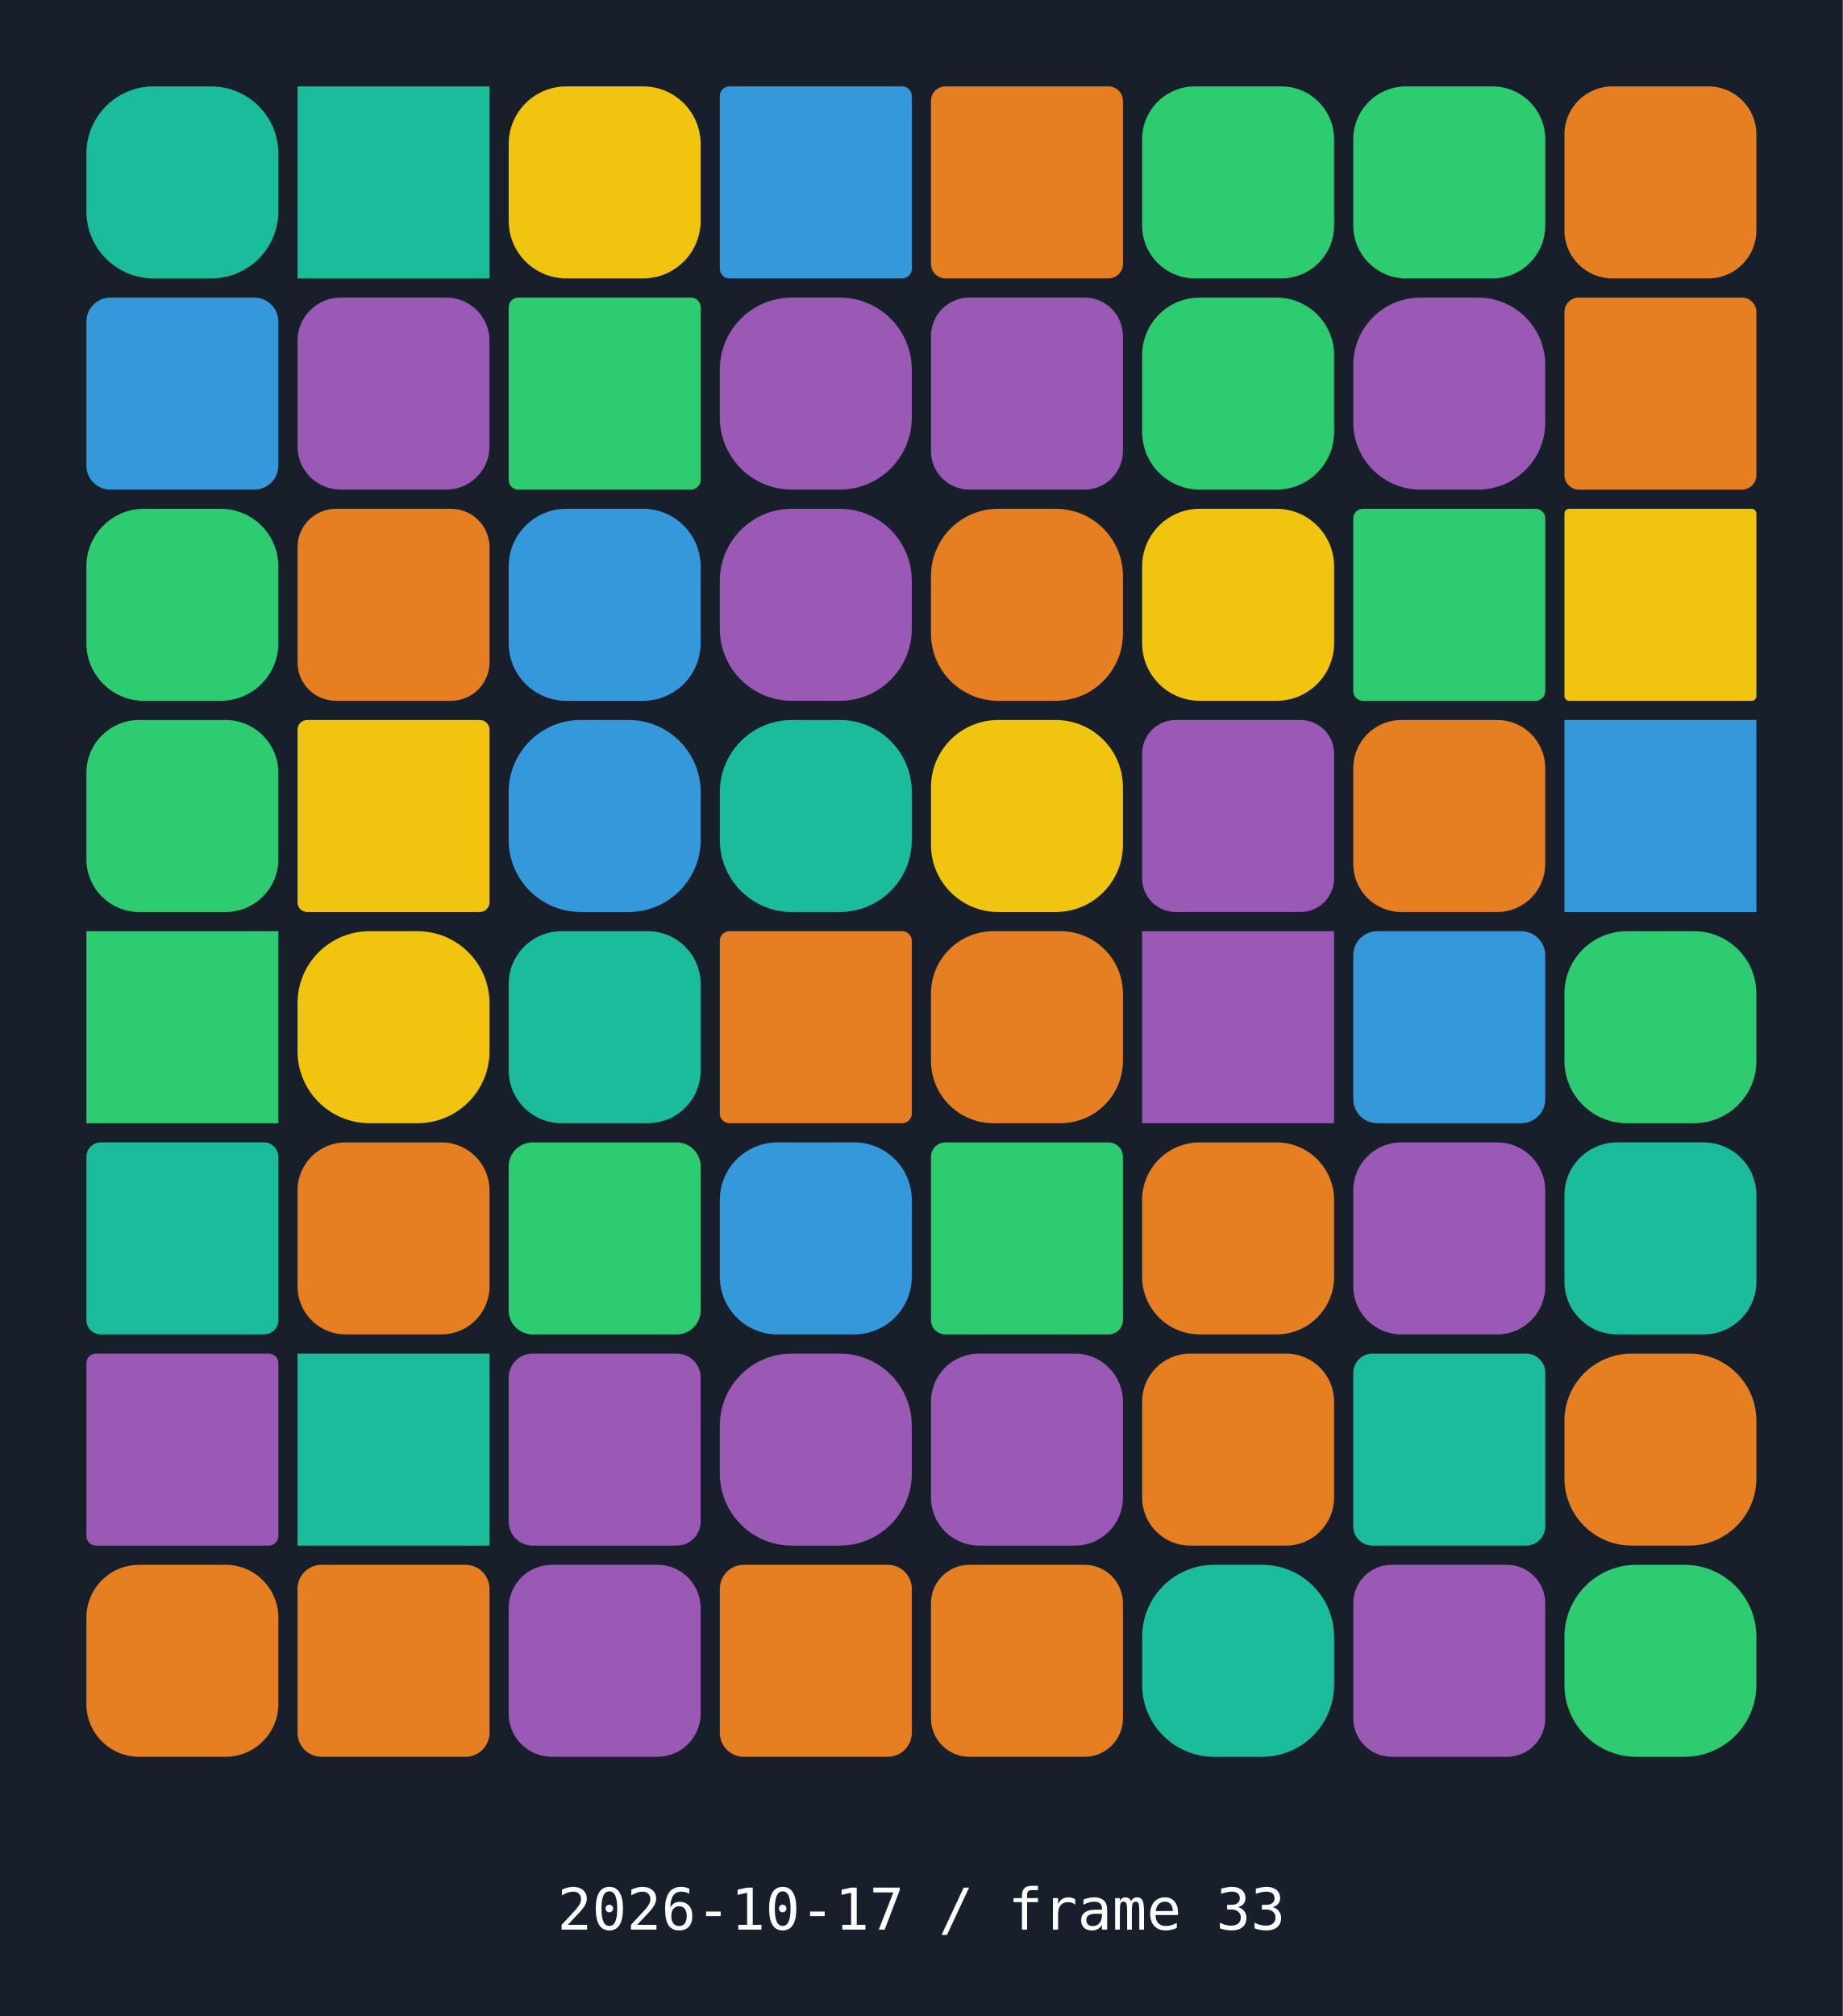
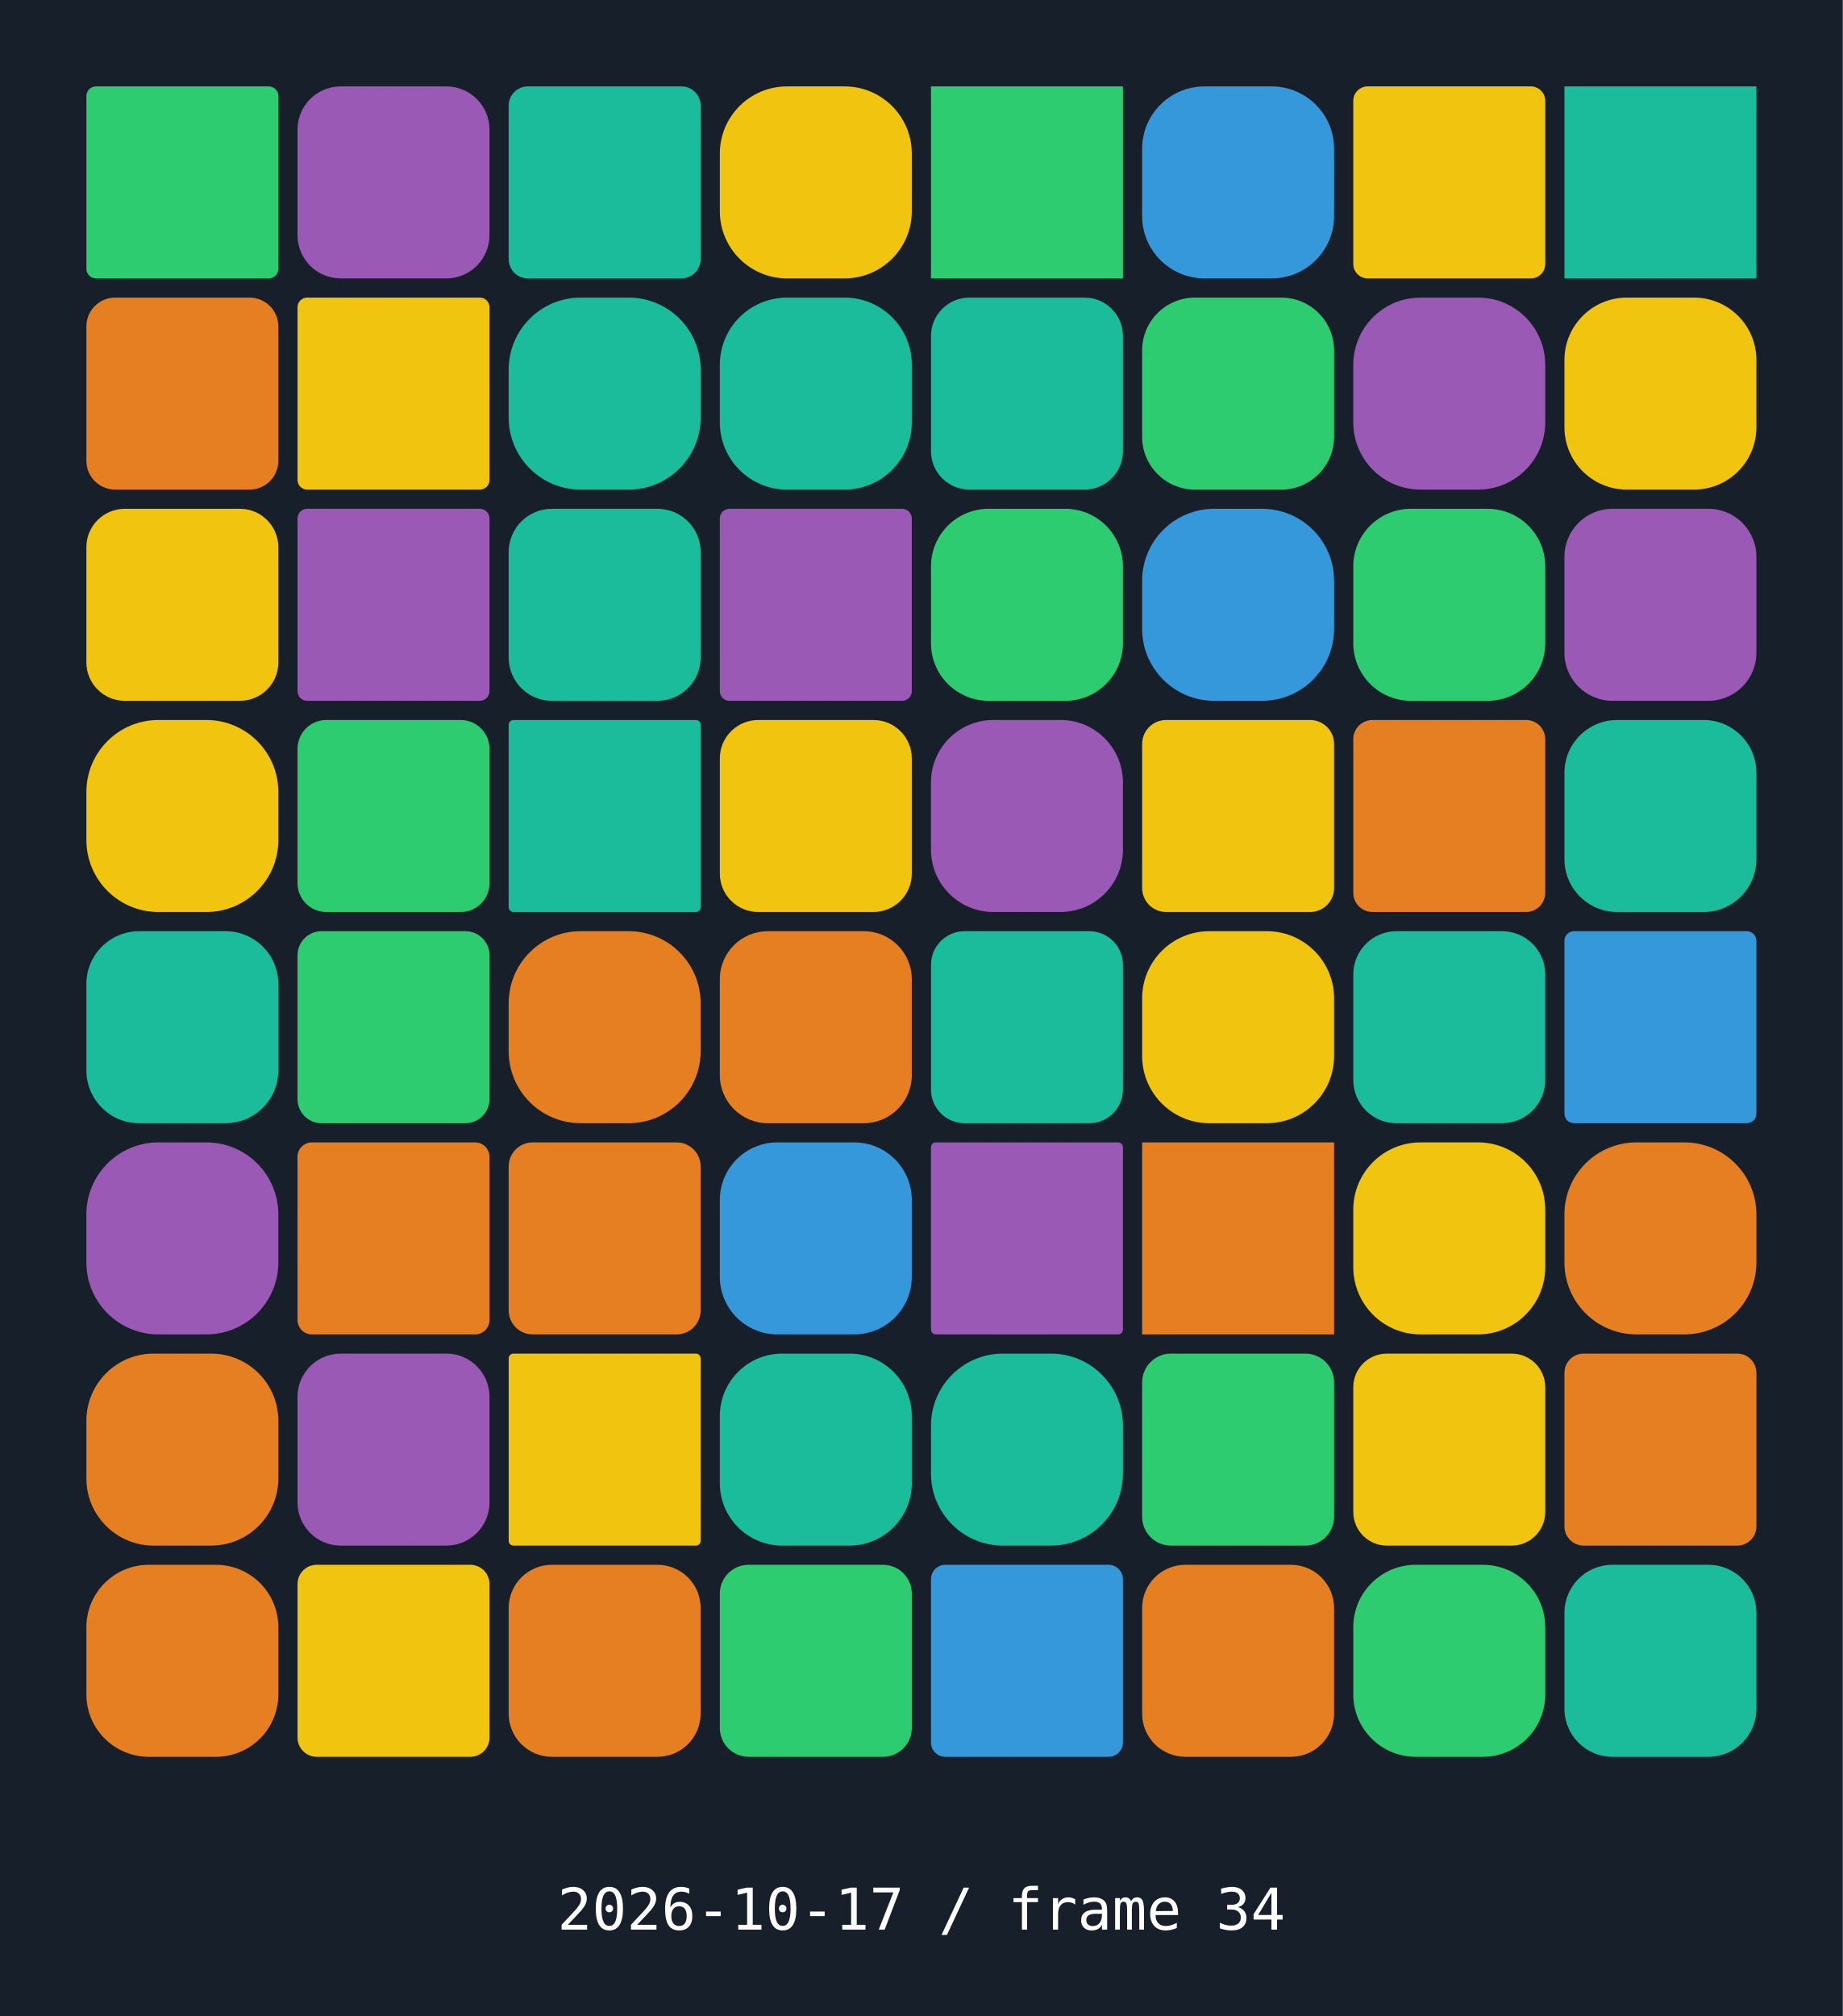
<svg xmlns="http://www.w3.org/2000/svg" width="384" height="420" viewBox="0 0 384 420">
  <rect width="384" height="420" fill="#17202a" />
-   <rect x="18" y="18" width="40" height="40" rx="14" fill="#1abc9c" />
-   <rect x="62" y="18" width="40" height="40" rx="0" fill="#1abc9c" />
-   <rect x="106" y="18" width="40" height="40" rx="12" fill="#f1c40f" />
-   <rect x="150" y="18" width="40" height="40" rx="2" fill="#3498db" />
-   <rect x="194" y="18" width="40" height="40" rx="3" fill="#e67e22" />
-   <rect x="238" y="18" width="40" height="40" rx="11" fill="#2ecc71" />
-   <rect x="282" y="18" width="40" height="40" rx="11" fill="#2ecc71" />
-   <rect x="326" y="18" width="40" height="40" rx="10" fill="#e67e22" />
-   <rect x="18" y="62" width="40" height="40" rx="5" fill="#3498db" />
-   <rect x="62" y="62" width="40" height="40" rx="9" fill="#9b59b6" />
-   <rect x="106" y="62" width="40" height="40" rx="2" fill="#2ecc71" />
-   <rect x="150" y="62" width="40" height="40" rx="15" fill="#9b59b6" />
-   <rect x="194" y="62" width="40" height="40" rx="8" fill="#9b59b6" />
-   <rect x="238" y="62" width="40" height="40" rx="12" fill="#2ecc71" />
+   <rect x="18" y="18" width="40" height="40" rx="2" fill="#2ecc71" />
+   <rect x="62" y="18" width="40" height="40" rx="9" fill="#9b59b6" />
+   <rect x="106" y="18" width="40" height="40" rx="4" fill="#1abc9c" />
+   <rect x="150" y="18" width="40" height="40" rx="14" fill="#f1c40f" />
+   <rect x="194" y="18" width="40" height="40" rx="0" fill="#2ecc71" />
+   <rect x="238" y="18" width="40" height="40" rx="13" fill="#3498db" />
+   <rect x="282" y="18" width="40" height="40" rx="3" fill="#f1c40f" />
+   <rect x="326" y="18" width="40" height="40" rx="0" fill="#1abc9c" />
+   <rect x="18" y="62" width="40" height="40" rx="6" fill="#e67e22" />
+   <rect x="62" y="62" width="40" height="40" rx="2" fill="#f1c40f" />
+   <rect x="106" y="62" width="40" height="40" rx="15" fill="#1abc9c" />
+   <rect x="150" y="62" width="40" height="40" rx="14" fill="#1abc9c" />
+   <rect x="194" y="62" width="40" height="40" rx="8" fill="#1abc9c" />
+   <rect x="238" y="62" width="40" height="40" rx="11" fill="#2ecc71" />
  <rect x="282" y="62" width="40" height="40" rx="14" fill="#9b59b6" />
-   <rect x="326" y="62" width="40" height="40" rx="3" fill="#e67e22" />
-   <rect x="18" y="106" width="40" height="40" rx="12" fill="#2ecc71" />
-   <rect x="62" y="106" width="40" height="40" rx="8" fill="#e67e22" />
-   <rect x="106" y="106" width="40" height="40" rx="12" fill="#3498db" />
-   <rect x="150" y="106" width="40" height="40" rx="15" fill="#9b59b6" />
-   <rect x="194" y="106" width="40" height="40" rx="14" fill="#e67e22" />
-   <rect x="238" y="106" width="40" height="40" rx="12" fill="#f1c40f" />
-   <rect x="282" y="106" width="40" height="40" rx="2" fill="#2ecc71" />
-   <rect x="326" y="106" width="40" height="40" rx="1" fill="#f1c40f" />
-   <rect x="18" y="150" width="40" height="40" rx="11" fill="#2ecc71" />
-   <rect x="62" y="150" width="40" height="40" rx="2" fill="#f1c40f" />
-   <rect x="106" y="150" width="40" height="40" rx="15" fill="#3498db" />
-   <rect x="150" y="150" width="40" height="40" rx="15" fill="#1abc9c" />
-   <rect x="194" y="150" width="40" height="40" rx="14" fill="#f1c40f" />
-   <rect x="238" y="150" width="40" height="40" rx="7" fill="#9b59b6" />
-   <rect x="282" y="150" width="40" height="40" rx="10" fill="#e67e22" />
-   <rect x="326" y="150" width="40" height="40" rx="0" fill="#3498db" />
-   <rect x="18" y="194" width="40" height="40" rx="0" fill="#2ecc71" />
-   <rect x="62" y="194" width="40" height="40" rx="15" fill="#f1c40f" />
-   <rect x="106" y="194" width="40" height="40" rx="11" fill="#1abc9c" />
-   <rect x="150" y="194" width="40" height="40" rx="2" fill="#e67e22" />
-   <rect x="194" y="194" width="40" height="40" rx="13" fill="#e67e22" />
-   <rect x="238" y="194" width="40" height="40" rx="0" fill="#9b59b6" />
-   <rect x="282" y="194" width="40" height="40" rx="5" fill="#3498db" />
-   <rect x="326" y="194" width="40" height="40" rx="13" fill="#2ecc71" />
-   <rect x="18" y="238" width="40" height="40" rx="3" fill="#1abc9c" />
-   <rect x="62" y="238" width="40" height="40" rx="10" fill="#e67e22" />
-   <rect x="106" y="238" width="40" height="40" rx="5" fill="#2ecc71" />
+   <rect x="326" y="62" width="40" height="40" rx="13" fill="#f1c40f" />
+   <rect x="18" y="106" width="40" height="40" rx="8" fill="#f1c40f" />
+   <rect x="62" y="106" width="40" height="40" rx="2" fill="#9b59b6" />
+   <rect x="106" y="106" width="40" height="40" rx="9" fill="#1abc9c" />
+   <rect x="150" y="106" width="40" height="40" rx="2" fill="#9b59b6" />
+   <rect x="194" y="106" width="40" height="40" rx="12" fill="#2ecc71" />
+   <rect x="238" y="106" width="40" height="40" rx="15" fill="#3498db" />
+   <rect x="282" y="106" width="40" height="40" rx="12" fill="#2ecc71" />
+   <rect x="326" y="106" width="40" height="40" rx="10" fill="#9b59b6" />
+   <rect x="18" y="150" width="40" height="40" rx="15" fill="#f1c40f" />
+   <rect x="62" y="150" width="40" height="40" rx="6" fill="#2ecc71" />
+   <rect x="106" y="150" width="40" height="40" rx="1" fill="#1abc9c" />
+   <rect x="150" y="150" width="40" height="40" rx="8" fill="#f1c40f" />
+   <rect x="194" y="150" width="40" height="40" rx="13" fill="#9b59b6" />
+   <rect x="238" y="150" width="40" height="40" rx="5" fill="#f1c40f" />
+   <rect x="282" y="150" width="40" height="40" rx="4" fill="#e67e22" />
+   <rect x="326" y="150" width="40" height="40" rx="11" fill="#1abc9c" />
+   <rect x="18" y="194" width="40" height="40" rx="11" fill="#1abc9c" />
+   <rect x="62" y="194" width="40" height="40" rx="5" fill="#2ecc71" />
+   <rect x="106" y="194" width="40" height="40" rx="15" fill="#e67e22" />
+   <rect x="150" y="194" width="40" height="40" rx="10" fill="#e67e22" />
+   <rect x="194" y="194" width="40" height="40" rx="7" fill="#1abc9c" />
+   <rect x="238" y="194" width="40" height="40" rx="14" fill="#f1c40f" />
+   <rect x="282" y="194" width="40" height="40" rx="9" fill="#1abc9c" />
+   <rect x="326" y="194" width="40" height="40" rx="2" fill="#3498db" />
+   <rect x="18" y="238" width="40" height="40" rx="15" fill="#9b59b6" />
+   <rect x="62" y="238" width="40" height="40" rx="3" fill="#e67e22" />
+   <rect x="106" y="238" width="40" height="40" rx="5" fill="#e67e22" />
  <rect x="150" y="238" width="40" height="40" rx="12" fill="#3498db" />
-   <rect x="194" y="238" width="40" height="40" rx="3" fill="#2ecc71" />
-   <rect x="238" y="238" width="40" height="40" rx="12" fill="#e67e22" />
-   <rect x="282" y="238" width="40" height="40" rx="10" fill="#9b59b6" />
-   <rect x="326" y="238" width="40" height="40" rx="11" fill="#1abc9c" />
-   <rect x="18" y="282" width="40" height="40" rx="2" fill="#9b59b6" />
-   <rect x="62" y="282" width="40" height="40" rx="0" fill="#1abc9c" />
-   <rect x="106" y="282" width="40" height="40" rx="5" fill="#9b59b6" />
-   <rect x="150" y="282" width="40" height="40" rx="15" fill="#9b59b6" />
-   <rect x="194" y="282" width="40" height="40" rx="10" fill="#9b59b6" />
-   <rect x="238" y="282" width="40" height="40" rx="10" fill="#e67e22" />
-   <rect x="282" y="282" width="40" height="40" rx="4" fill="#1abc9c" />
-   <rect x="326" y="282" width="40" height="40" rx="14" fill="#e67e22" />
-   <rect x="18" y="326" width="40" height="40" rx="11" fill="#e67e22" />
-   <rect x="62" y="326" width="40" height="40" rx="5" fill="#e67e22" />
-   <rect x="106" y="326" width="40" height="40" rx="9" fill="#9b59b6" />
-   <rect x="150" y="326" width="40" height="40" rx="5" fill="#e67e22" />
-   <rect x="194" y="326" width="40" height="40" rx="8" fill="#e67e22" />
-   <rect x="238" y="326" width="40" height="40" rx="15" fill="#1abc9c" />
-   <rect x="282" y="326" width="40" height="40" rx="8" fill="#9b59b6" />
-   <rect x="326" y="326" width="40" height="40" rx="15" fill="#2ecc71" />
-   <text x="192" y="402" text-anchor="middle" fill="#ffffff" font-family="monospace">2026-10-17 / frame 33</text>
+   <rect x="194" y="238" width="40" height="40" rx="1" fill="#9b59b6" />
+   <rect x="238" y="238" width="40" height="40" rx="0" fill="#e67e22" />
+   <rect x="282" y="238" width="40" height="40" rx="14" fill="#f1c40f" />
+   <rect x="326" y="238" width="40" height="40" rx="15" fill="#e67e22" />
+   <rect x="18" y="282" width="40" height="40" rx="14" fill="#e67e22" />
+   <rect x="62" y="282" width="40" height="40" rx="9" fill="#9b59b6" />
+   <rect x="106" y="282" width="40" height="40" rx="1" fill="#f1c40f" />
+   <rect x="150" y="282" width="40" height="40" rx="13" fill="#1abc9c" />
+   <rect x="194" y="282" width="40" height="40" rx="15" fill="#1abc9c" />
+   <rect x="238" y="282" width="40" height="40" rx="6" fill="#2ecc71" />
+   <rect x="282" y="282" width="40" height="40" rx="7" fill="#f1c40f" />
+   <rect x="326" y="282" width="40" height="40" rx="4" fill="#e67e22" />
+   <rect x="18" y="326" width="40" height="40" rx="13" fill="#e67e22" />
+   <rect x="62" y="326" width="40" height="40" rx="4" fill="#f1c40f" />
+   <rect x="106" y="326" width="40" height="40" rx="9" fill="#e67e22" />
+   <rect x="150" y="326" width="40" height="40" rx="6" fill="#2ecc71" />
+   <rect x="194" y="326" width="40" height="40" rx="3" fill="#3498db" />
+   <rect x="238" y="326" width="40" height="40" rx="9" fill="#e67e22" />
+   <rect x="282" y="326" width="40" height="40" rx="13" fill="#2ecc71" />
+   <rect x="326" y="326" width="40" height="40" rx="10" fill="#1abc9c" />
+   <text x="192" y="402" text-anchor="middle" fill="#ffffff" font-family="monospace">2026-10-17 / frame 34</text>
</svg>
